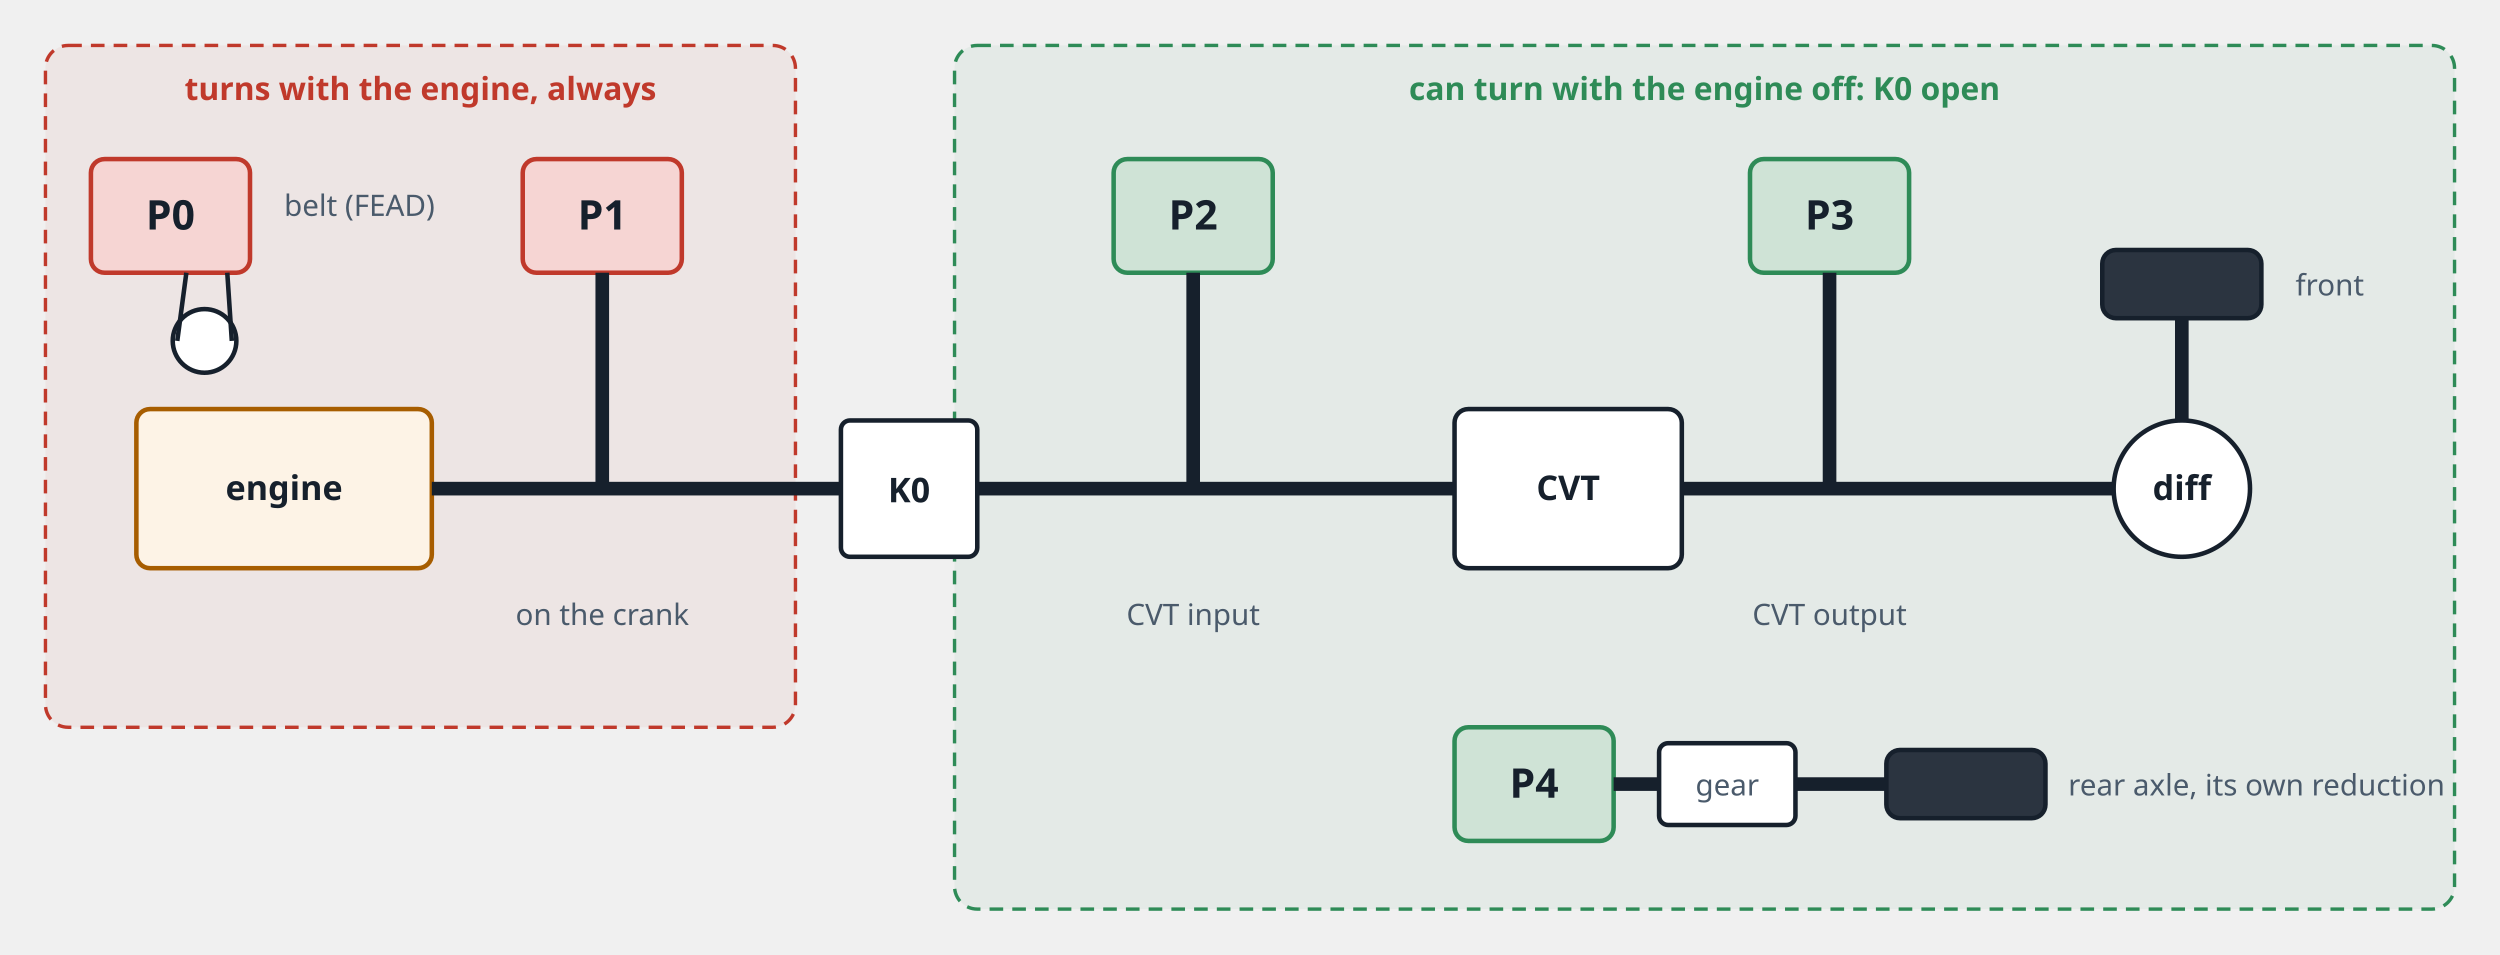
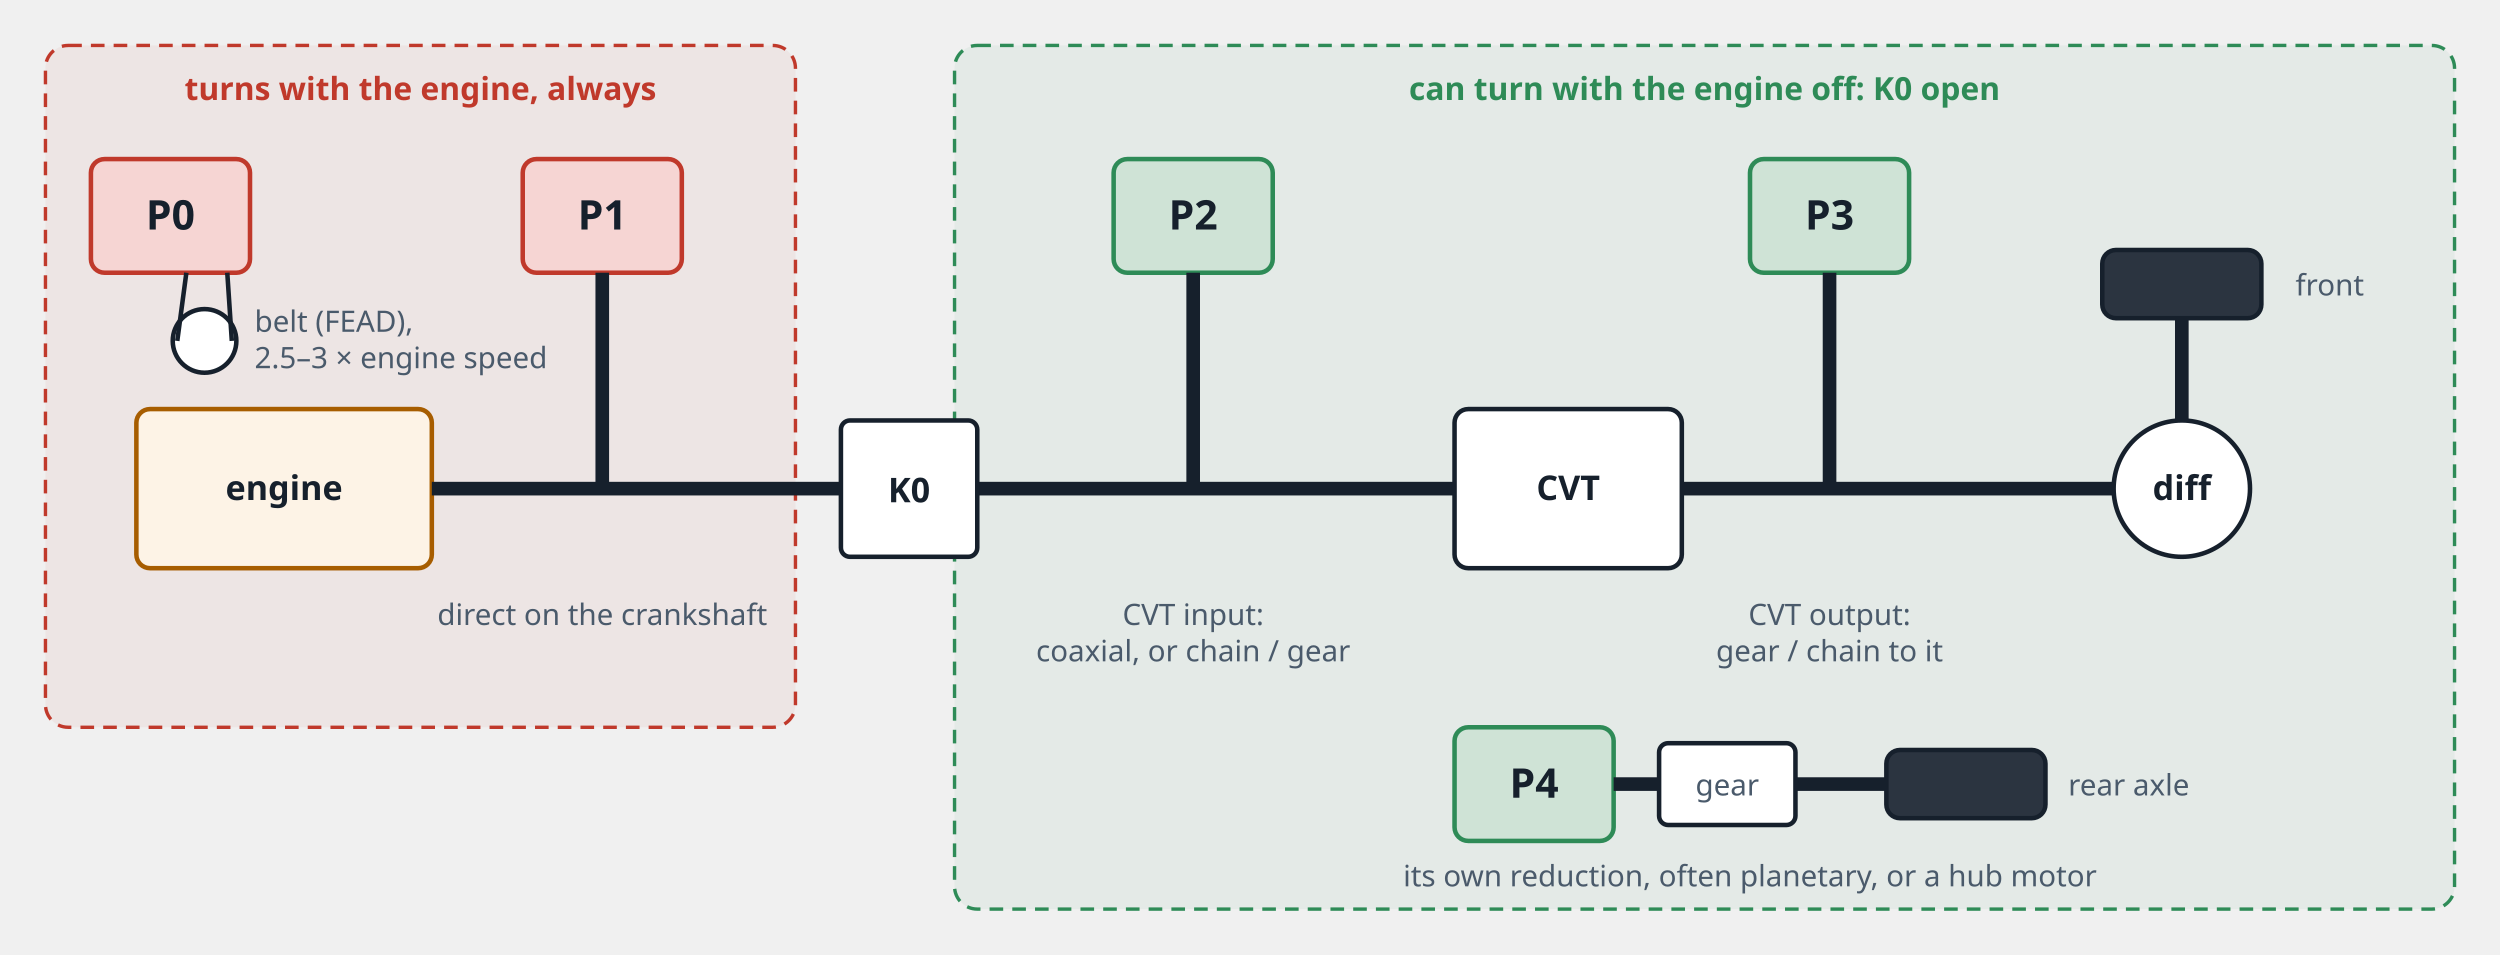
<svg xmlns="http://www.w3.org/2000/svg" viewBox="0 0 1100 420" width="1100" height="420">
  <style>
    text { font-family: sans-serif; fill: #16202c; }
    .box { fill: #fff; stroke: #16202c; stroke-width: 2; }
    .box-f { fill: #fdf3e6; stroke: #a75d00; stroke-width: 2; }
    .coupled { fill: #f6d5d3; stroke: #c0392b; stroke-width: 2; }
    .free { fill: #cfe3d6; stroke: #2e8b57; stroke-width: 2; }
    .shaft { stroke: #16202c; stroke-width: 6; fill: none; }
    .belt { stroke: #16202c; stroke-width: 2; fill: none; }
    .wheel { fill: #2b3440; stroke: #16202c; stroke-width: 2; }
    .zone-c { fill: rgba(192, 57, 43, 0.06); stroke: #c0392b; stroke-width: 1.5; stroke-dasharray: 6 4; }
    .zone-f { fill: rgba(46, 139, 87, 0.06); stroke: #2e8b57; stroke-width: 1.5; stroke-dasharray: 6 4; }
    .b { font-size: 15px; font-weight: 600; }
    .p { font-size: 18px; font-weight: 700; }
    .lbl { font-size: 13px; fill: #4a5a6b; }
    .r { font-size: 14px; font-weight: 600; fill: #c0392b; }
    .g { font-size: 14px; font-weight: 600; fill: #2e8b57; }
  </style>
  <rect class="zone-c" x="20" y="20" width="330" height="300" rx="10" />
  <text x="185" y="44" text-anchor="middle" class="r">turns with the engine, always</text>
  <rect class="zone-f" x="420" y="20" width="660" height="380" rx="10" />
  <text x="750" y="44" text-anchor="middle" class="g">can turn with the engine off: K0 open</text>
  <rect class="box-f" x="60" y="180" width="130" height="70" rx="6" />
  <text x="125" y="220" text-anchor="middle" class="b">engine</text>
  <circle cx="90" cy="150" r="14" class="box" />
  <rect class="coupled" x="40" y="70" width="70" height="50" rx="6" />
  <text x="75" y="101" text-anchor="middle" class="p">P0</text>
  <path class="belt" d="M100 120 L102 150 M82 120 L78 150" />
-   <text x="125" y="95" class="lbl">belt (FEAD)</text>
+   <text x="112" y="146" class="lbl">belt (FEAD),</text>
+   <text x="112" y="162" class="lbl">2.5–3 × engine speed</text>
  <path class="shaft" d="M190 215 H380" />
  <rect class="coupled" x="230" y="70" width="70" height="50" rx="6" />
  <text x="265" y="101" text-anchor="middle" class="p">P1</text>
  <path class="shaft" d="M265 120 V215" />
-   <text x="265" y="275" text-anchor="middle" class="lbl">on the crank</text>
+   <text x="265" y="275" text-anchor="middle" class="lbl">direct on the crankshaft</text>
  <rect class="box" x="370" y="185" width="60" height="60" rx="4" />
  <text x="400" y="221" text-anchor="middle" class="b">K0</text>
  <path class="shaft" d="M430 215 H640" />
  <rect class="free" x="490" y="70" width="70" height="50" rx="6" />
  <text x="525" y="101" text-anchor="middle" class="p">P2</text>
  <path class="shaft" d="M525 120 V215" />
-   <text x="525" y="275" text-anchor="middle" class="lbl">CVT input</text>
+   <text x="525" y="275" text-anchor="middle" class="lbl">CVT input:</text>
+   <text x="525" y="291" text-anchor="middle" class="lbl">coaxial, or chain / gear</text>
  <rect class="box" x="640" y="180" width="100" height="70" rx="6" />
  <text x="690" y="220" text-anchor="middle" class="b">CVT</text>
  <path class="shaft" d="M740 215 H930" />
  <rect class="free" x="770" y="70" width="70" height="50" rx="6" />
  <text x="805" y="101" text-anchor="middle" class="p">P3</text>
  <path class="shaft" d="M805 120 V215" />
-   <text x="805" y="275" text-anchor="middle" class="lbl">CVT output</text>
+   <text x="805" y="275" text-anchor="middle" class="lbl">CVT output:</text>
+   <text x="805" y="291" text-anchor="middle" class="lbl">gear / chain to it</text>
  <circle cx="960" cy="215" r="30" class="box" />
  <text x="960" y="220" text-anchor="middle" class="b">diff</text>
  <path class="shaft" d="M960 185 V140" />
  <rect class="wheel" x="925" y="110" width="70" height="30" rx="6" />
  <text x="1010" y="130" class="lbl">front</text>
  <rect class="free" x="640" y="320" width="70" height="50" rx="6" />
  <text x="675" y="351" text-anchor="middle" class="p">P4</text>
  <path class="shaft" d="M710 345 H830" />
  <rect class="box" x="730" y="327" width="60" height="36" rx="4" />
  <text x="760" y="350" text-anchor="middle" class="lbl">gear</text>
  <rect class="wheel" x="830" y="330" width="70" height="30" rx="6" />
-   <text x="910" y="350" class="lbl">rear axle, its own reduction</text>
+   <text x="910" y="350" class="lbl">rear axle</text>
+   <text x="770" y="390" text-anchor="middle" class="lbl">its own reduction, often planetary, or a hub motor</text>
</svg>
